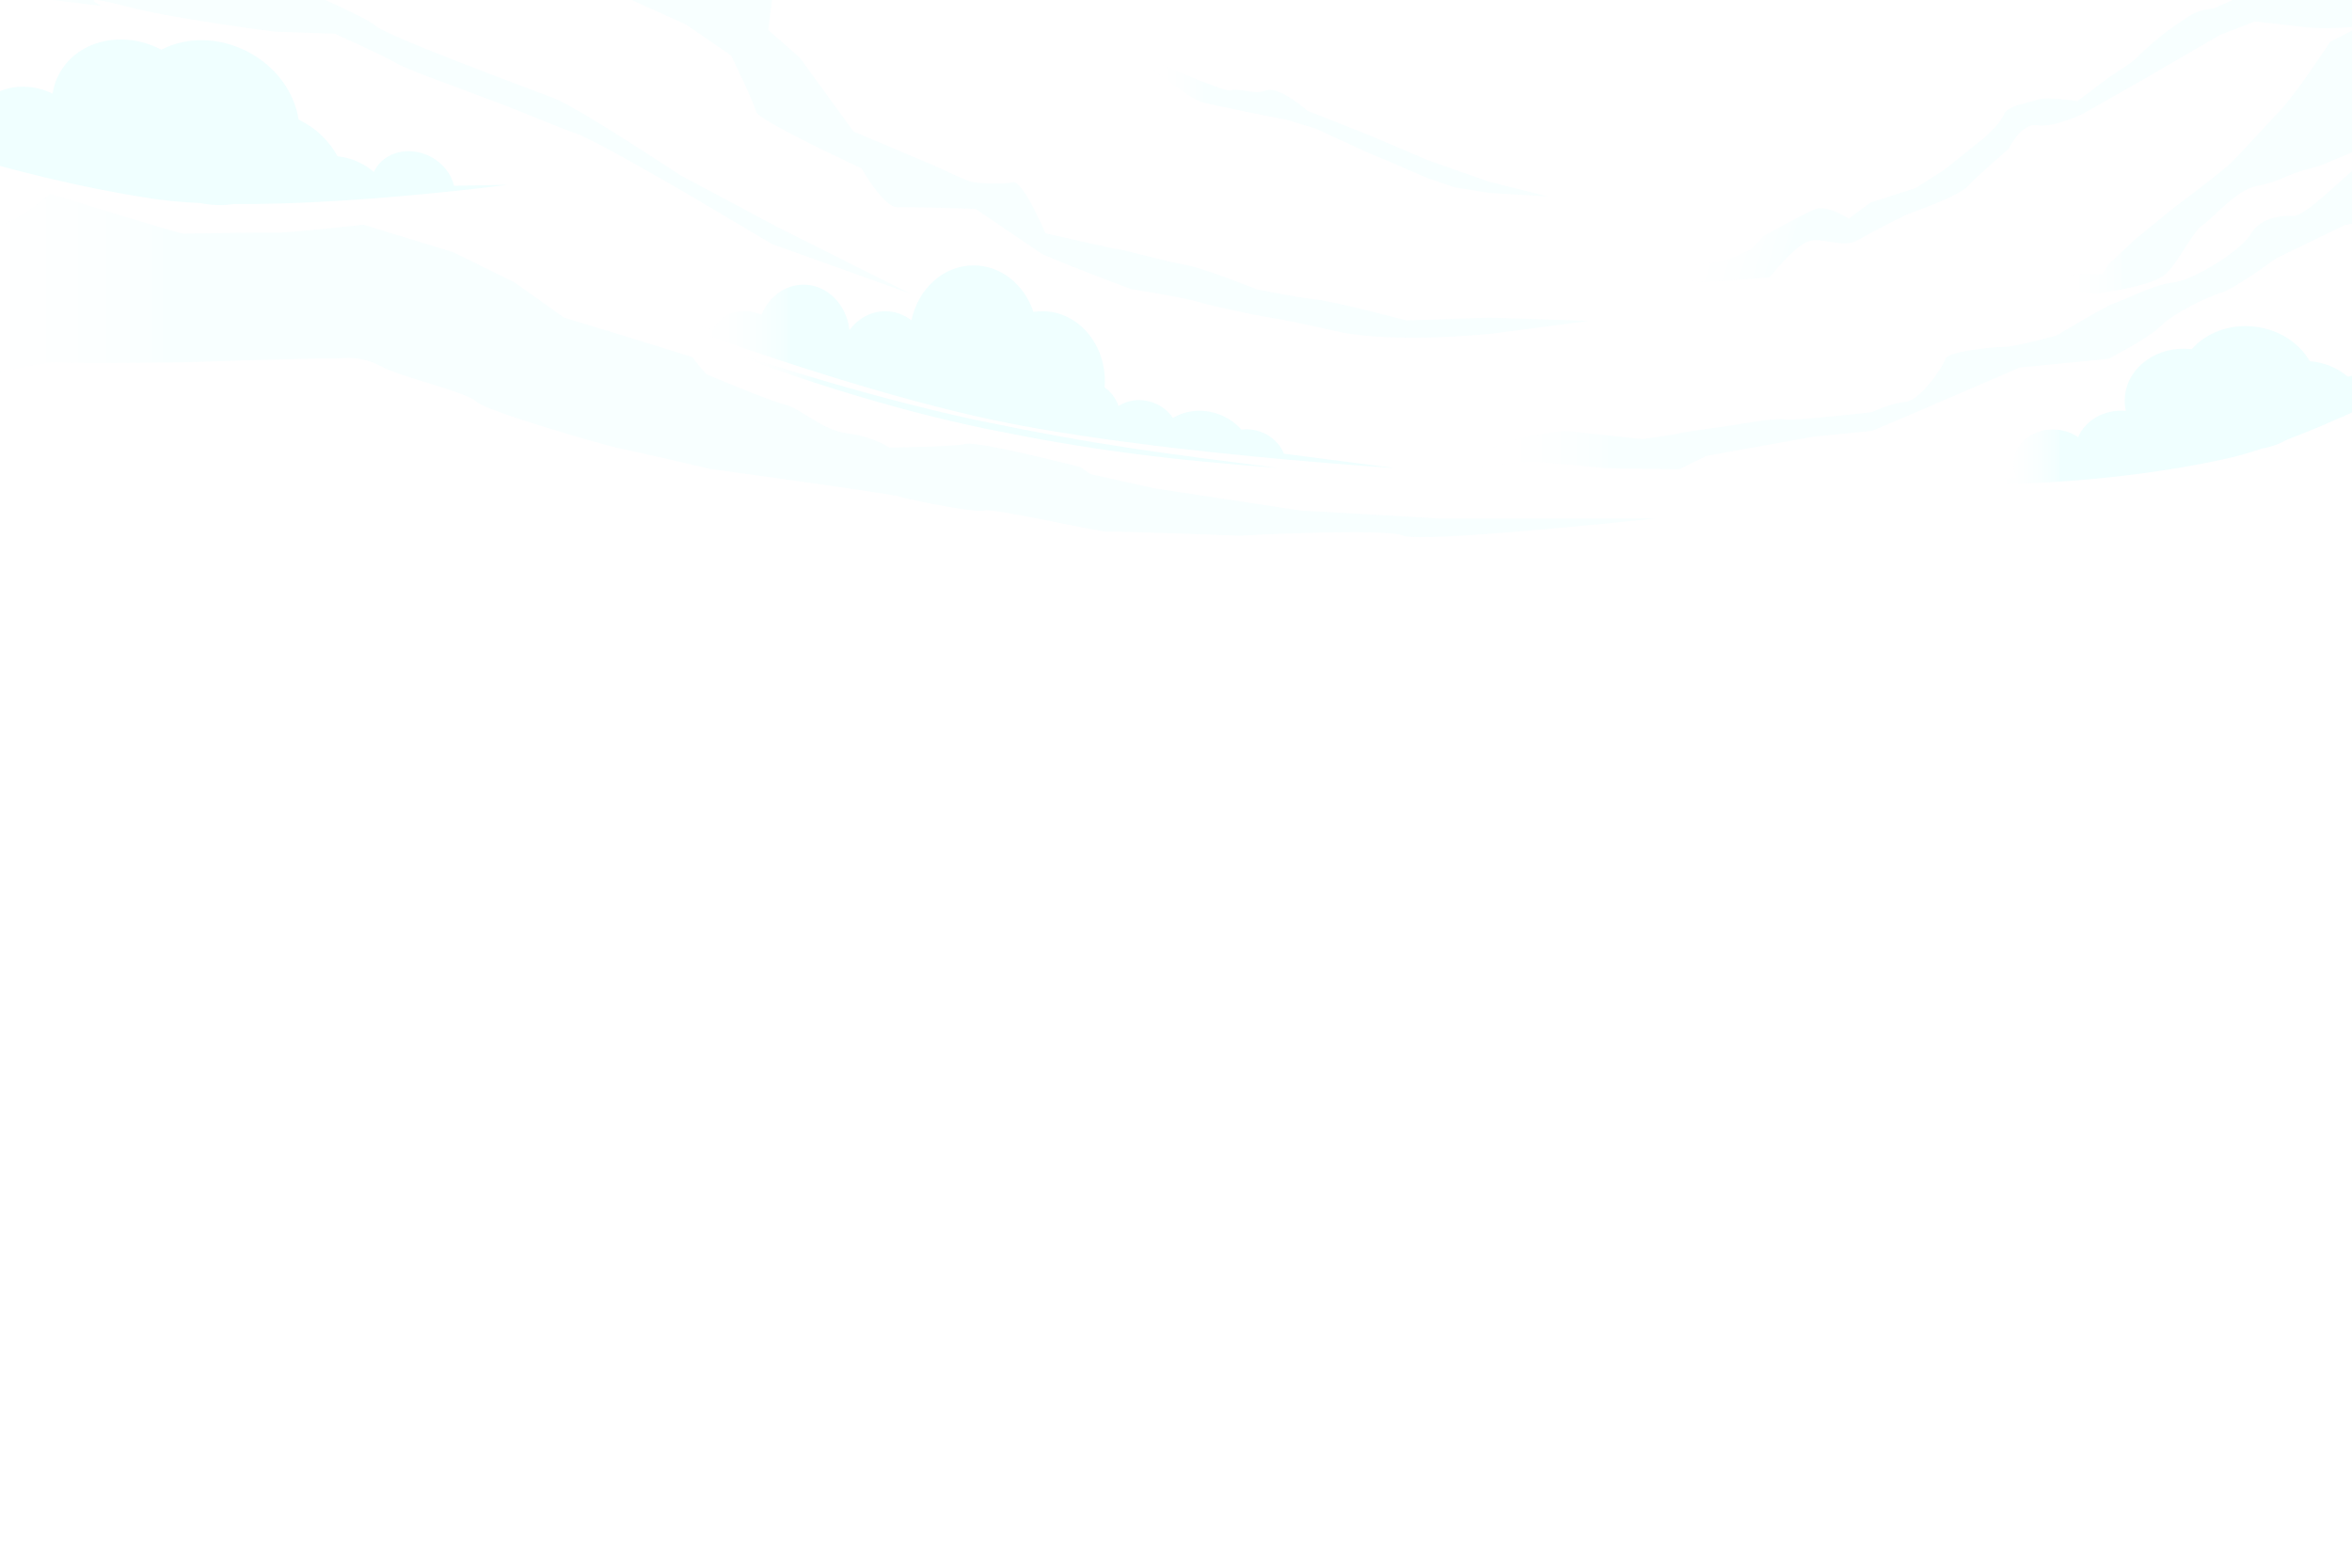
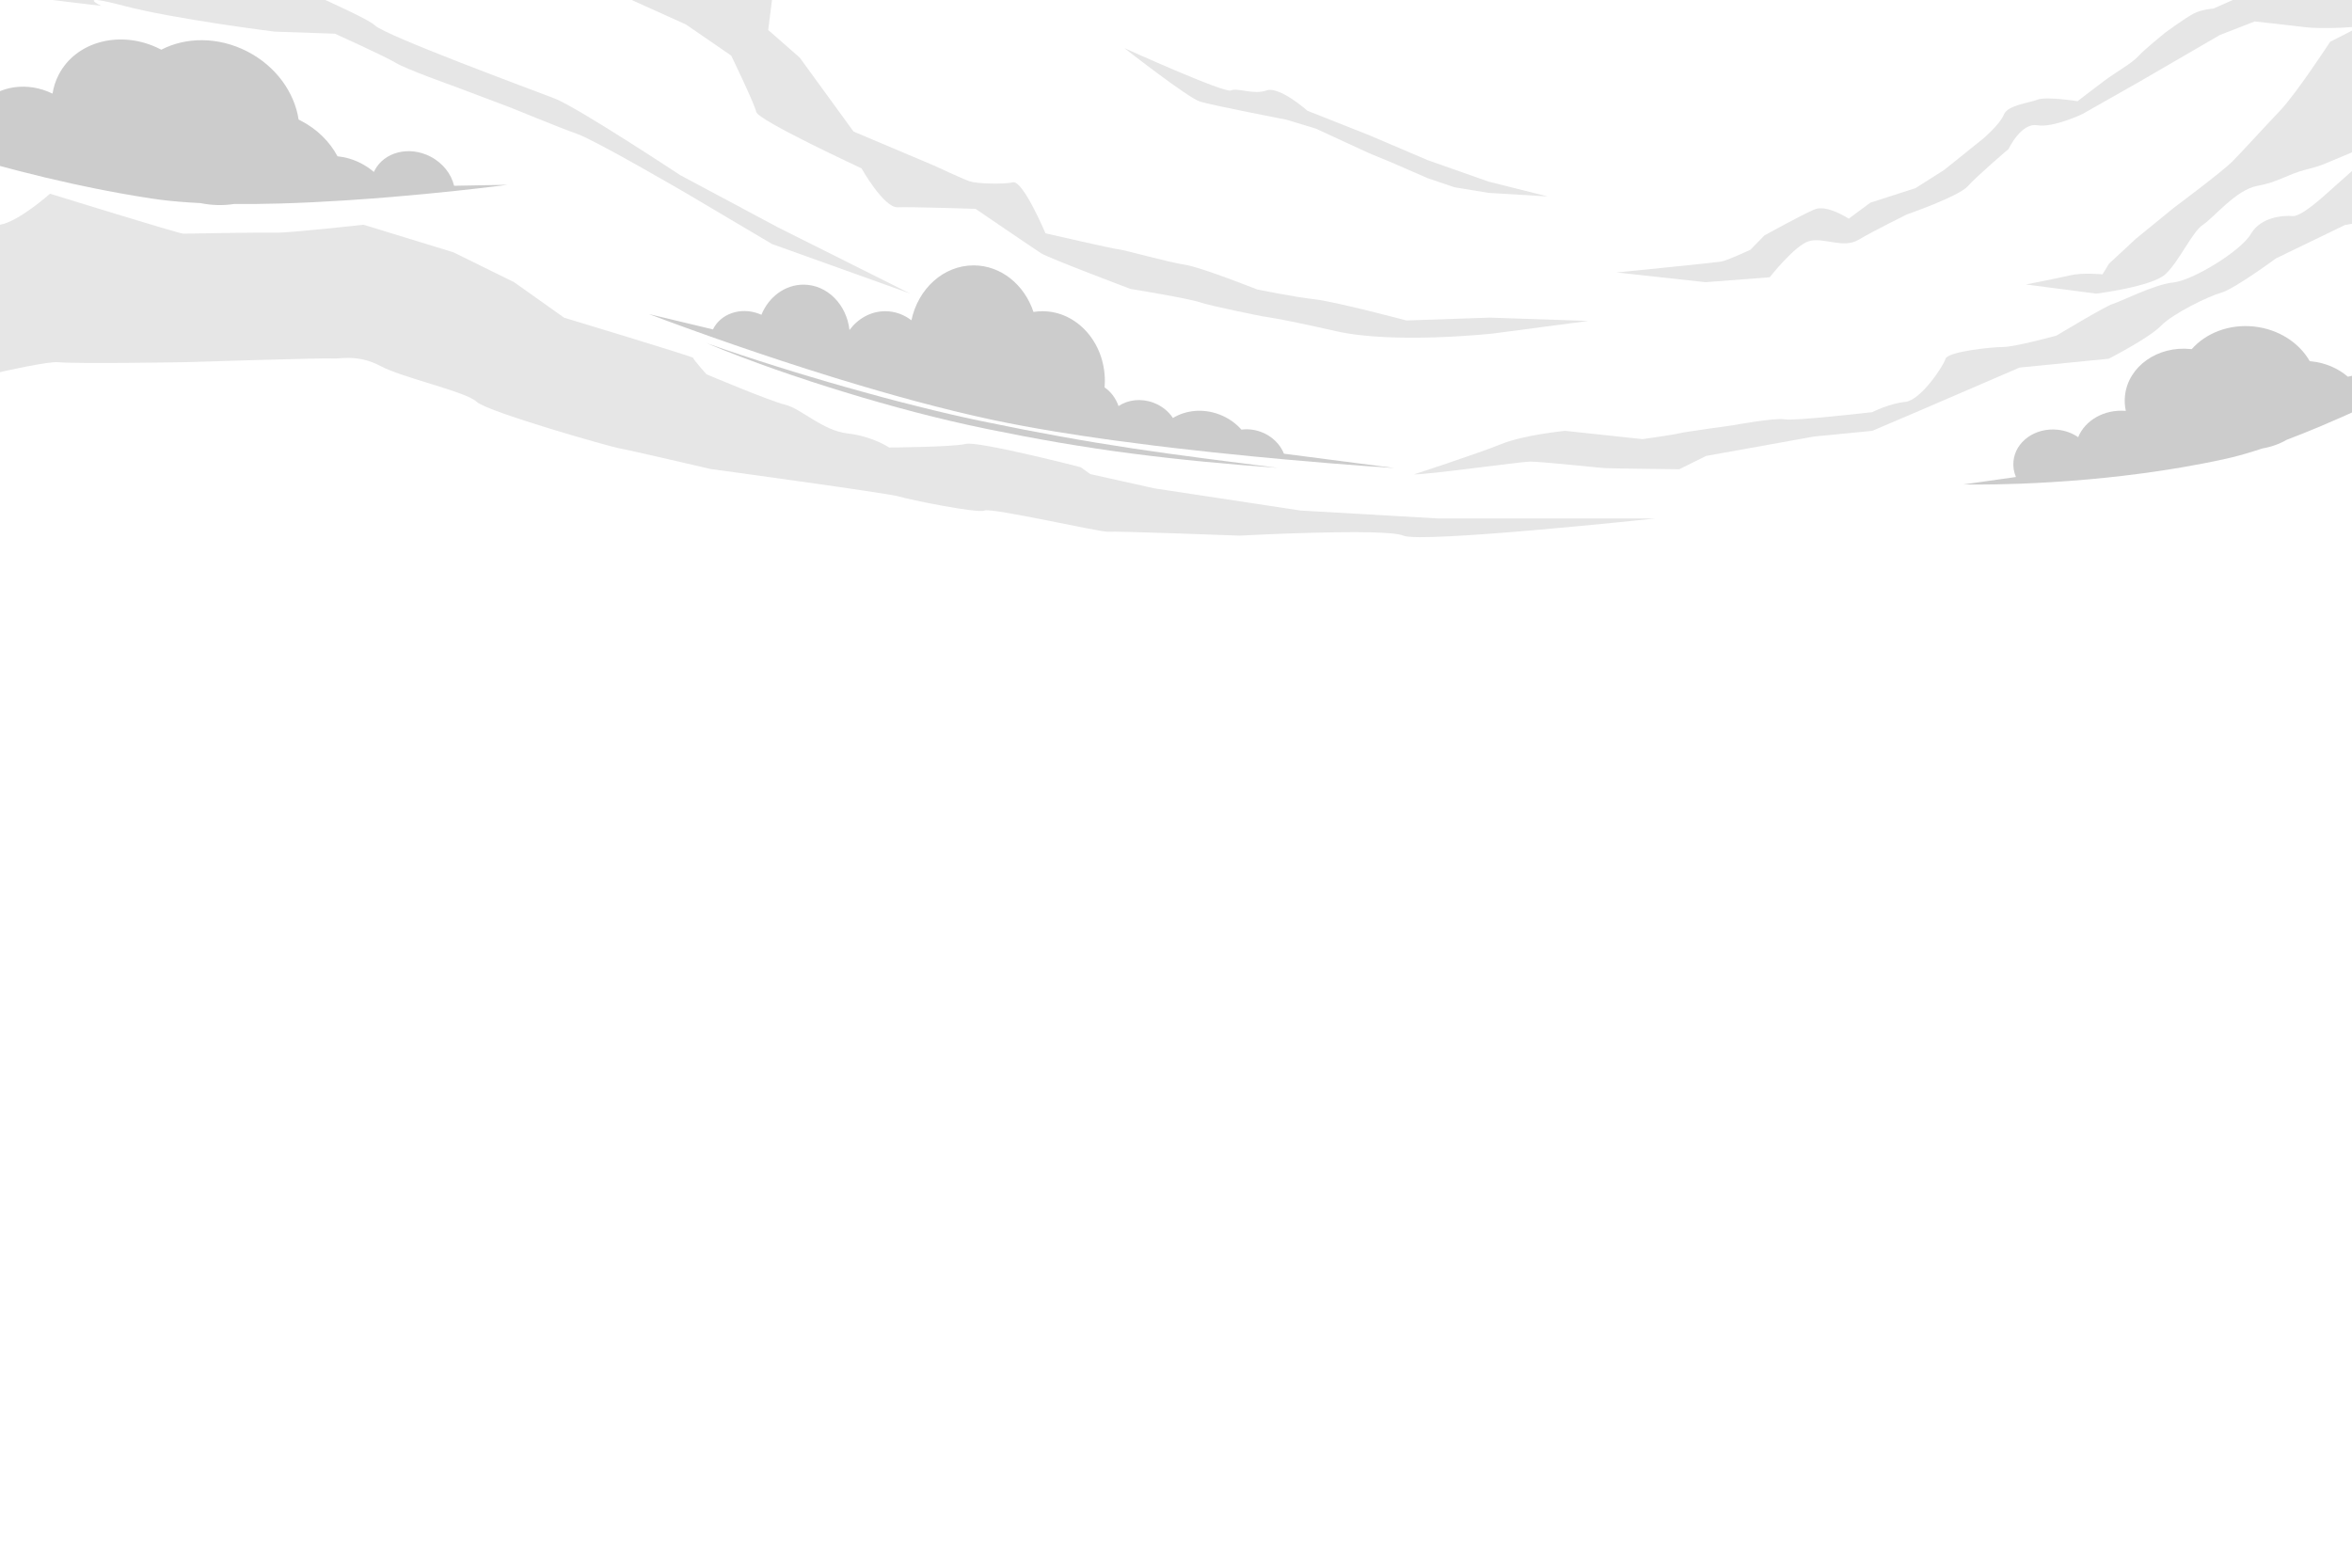
<svg xmlns="http://www.w3.org/2000/svg" xmlns:xlink="http://www.w3.org/1999/xlink" id="clouds" width="3000" height="2000" viewBox="0 0 3000 2000">
  <defs>
    <style>
      .cls-1 {
        fill: url(#linear-gradient);
      }

      .cls-2 {
        opacity: .1;
      }

      .cls-3 {
        fill: url(#linear-gradient-8);
      }

      .cls-4 {
        fill: url(#linear-gradient-9);
      }

      .cls-5 {
        fill: url(#linear-gradient-2);
      }

      .cls-6 {
        fill: url(#linear-gradient-6);
      }

      .cls-7 {
        fill: url(#linear-gradient-7);
      }

      .cls-8 {
        fill: url(#linear-gradient-5);
      }

      .cls-9, .cls-10, .cls-11 {
        opacity: .2;
      }

      .cls-12 {
        fill: url(#linear-gradient-10);
      }

      .cls-13 {
        fill: url(#linear-gradient-11);
      }

      .cls-10 {
        fill: url(#linear-gradient-3);
      }

      .cls-11 {
        fill: url(#linear-gradient-4);
      }
    </style>
    <linearGradient id="linear-gradient" x1="827.73" y1="467.85" x2="1778.79" y2="467.85" gradientUnits="userSpaceOnUse">
-       <stop offset=".06" stop-color="#fff" />
-       <stop offset=".1" stop-color="#fbfeff" />
-       <stop offset=".12" stop-color="#f1feff" />
-       <stop offset=".15" stop-color="#e0feff" />
-       <stop offset=".18" stop-color="#c8feff" />
-       <stop offset=".19" stop-color="#b5feff" />
+       <stop offset=".06" stopColor="#fff" />
+       <stop offset=".1" stopColor="#fbfeff" />
+       <stop offset=".12" stopColor="#f1feff" />
+       <stop offset=".15" stopColor="#e0feff" />
+       <stop offset=".18" stopColor="#c8feff" />
+       <stop offset=".19" stopColor="#b5feff" />
    </linearGradient>
    <linearGradient id="linear-gradient-2" x1="900.95" y1="517.29" x2="1629.45" y2="517.29" xlink:href="#linear-gradient" />
    <linearGradient id="linear-gradient-3" x1="2504.29" y1="517.09" x2="3160.61" y2="517.09" xlink:href="#linear-gradient" />
    <linearGradient id="linear-gradient-4" x1="-219.27" y1="205.7" x2="617.06" y2="205.7" gradientTransform="translate(-27.86 21.48) rotate(-11.82)" xlink:href="#linear-gradient" />
    <linearGradient id="linear-gradient-5" x1="-228.09" y1="466.22" x2="2111.76" y2="466.22" xlink:href="#linear-gradient" />
    <linearGradient id="linear-gradient-6" x1="1803.59" y1="400.43" x2="3134" y2="400.43" xlink:href="#linear-gradient" />
    <linearGradient id="linear-gradient-7" x1="401.1" y1="99.61" x2="1919.65" y2="99.61" gradientTransform="translate(25.64 241.56) rotate(-12.2)" xlink:href="#linear-gradient" />
    <linearGradient id="linear-gradient-8" x1="2583.87" y1="135.47" x2="3249.76" y2="135.47" xlink:href="#linear-gradient" />
    <linearGradient id="linear-gradient-9" x1="-142.9" y1="111.39" x2="1160.76" y2="111.39" xlink:href="#linear-gradient" />
    <linearGradient id="linear-gradient-10" x1="2255.52" y1="73.09" x2="3330.25" y2="73.09" gradientTransform="translate(59.97 -794.87) rotate(17.82)" xlink:href="#linear-gradient" />
    <linearGradient id="linear-gradient-11" x1="1434.1" y1="155.97" x2="1974.06" y2="155.97" xlink:href="#linear-gradient" />
  </defs>
  <g>
    <g class="cls-9">
      <path class="cls-1" d="M1637.71,578.83c-4.84-12.11-15.22-22.57-29.27-27.8-8.36-3.12-16.96-3.99-24.99-2.92-7.34-8.36-17.03-15.2-28.52-19.49-20.74-7.74-42.52-5.34-58.84,4.65-5.62-8.5-14.21-15.53-24.93-19.53-15.78-5.89-32.38-3.77-44.48,4.29-3.42-9.95-9.71-18.29-17.75-23.75,.23-2.71,.34-5.47,.34-8.25,0-49.14-35.63-88.98-79.57-88.98-3.91,0-7.74,.31-11.49,.92,0,0,0,0,0,0-11.52-34.68-41.38-59.4-76.4-59.4-38.52,0-70.79,29.89-79.29,70.05,0,0,0,0,0,0-9.51-7.3-21.02-11.58-33.42-11.58-18.34,0-34.73,9.34-45.58,23.99-3.61-32.63-28.5-57.89-58.66-57.89-23.81,0-44.34,15.74-53.69,38.42-1.1-.5-2.23-.96-3.38-1.39-23.5-8.77-48.81,.22-58.39,20.09l-81.66-19.59c.93,.36,31.23,11.99,78.58,28.75,18.54,6.56,39.69,13.9,62.73,21.64,8.82,2.97,17.93,6.01,27.27,9.08,20.76,6.84,42.69,13.86,65.31,20.86,3.81,1.18,7.66,2.36,11.52,3.53,31.12,9.51,63.41,18.88,95.69,27.54,31.86,8.55,63.72,16.41,94.47,23.02,1.29,.28,2.58,.55,3.86,.82,24.74,5.25,51.37,10.14,79.03,14.69,10.82,1.79,21.8,3.51,32.88,5.19,10.26,1.55,20.63,3.06,31.03,4.52,4.01,.57,8.02,1.13,12.04,1.68h0c16.3,2.23,32.66,4.35,48.96,6.36,9.84,1.21,19.64,2.39,29.39,3.53,15.97,1.86,31.77,3.62,47.24,5.26,17.48,1.87,34.56,3.6,51.01,5.2,14.25,1.39,28.02,2.68,41.18,3.86,78.26,7.07,134.61,10.65,138.86,10.91l-141.08-18.3Z" />
      <path class="cls-5" d="M900.95,437.71c29.42,10.33,58.99,20.17,88.72,29.47,7.44,2.29,14.85,4.69,22.31,6.94,7.46,2.25,14.89,4.56,22.36,6.75l22.4,6.62,22.44,6.46,22.49,6.27,22.52,6.16,22.57,5.98,22.62,5.76,22.66,5.59c7.57,1.78,15.12,3.66,22.7,5.37,7.59,1.69,15.15,3.5,22.76,5.07l11.4,2.43c3.8,.81,7.63,1.56,11.44,2.34,30.48,6.35,61.05,12.29,91.68,17.8l22.98,4.09c7.67,1.3,15.34,2.64,23.02,3.89,15.36,2.49,30.73,4.95,46.12,7.3,61.58,9.3,123.46,16.83,185.31,24.85-62.2-4.51-124.33-10.21-186.23-18.3-7.74-.97-15.47-2.08-23.2-3.11-7.73-1.06-15.44-2.27-23.16-3.4-7.72-1.16-15.42-2.41-23.13-3.61l-23.1-3.81c-30.77-5.28-61.42-11.18-92-17.4-30.59-6.3-61.04-13.46-91.24-21.35l-22.62-6.07-22.55-6.28-22.49-6.49-22.41-6.76c-14.91-4.6-29.81-9.24-44.63-14.12-14.82-4.89-29.6-9.88-44.32-15.04-29.41-10.41-58.65-21.32-87.41-33.4Z" />
    </g>
    <path class="cls-10" d="M3111.98,466.33h0c-6.74-9.81-18.38-16.93-32.16-18.38-23.29-2.46-43.94,12.16-46.1,32.65-.05,.5-.09,1-.12,1.49-4.7-1.67-9.71-2.82-14.94-3.37-8.34-.88-16.45-.16-23.9,1.9-12.24-10.52-28.31-17.72-46.39-19.63-.75-.08-1.5-.15-2.25-.21-13.47-23.48-39.66-40.88-71.22-44.21-31.83-3.36-61.31,8.41-79.34,28.87-.34-.04-.67-.08-1.01-.12-42.51-4.49-80.16,22.18-84.11,59.57-.7,6.59-.29,13.08,1.07,19.32,0,0,0,0,0,0-27.35-2.34-51.9,11.86-60.79,33.51-7.38-5.04-16.33-8.45-26.18-9.49-28.46-3-53.67,14.85-56.31,39.88-.75,7.13,.41,14.07,3.11,20.42l-67.01,9.5s27.65,.73,71.83-.92c24.45-.92,53.96-2.56,86.65-5.46,1.73-.16,3.46-.31,5.21-.48,12.92-1.18,26.32-2.57,40.08-4.19,17.61-2.06,35.81-4.51,54.36-7.4,6.79-1.05,13.63-2.16,20.5-3.35,8.58-1.47,17.2-3.03,25.85-4.7,10.15-1.95,20.34-4.05,30.54-6.3,11.18-2.46,23.26-5.79,35.96-9.77,2.39-.74,4.8-1.52,7.23-2.32,1.03-.34,2.07-.68,3.11-1.02,0,0,.01,0,.01,0,11.29-1.9,21.85-5.71,31.18-11.09,13.64-5.14,27.61-10.75,41.61-16.62,19.97-8.38,40.01-17.31,59.3-26.24,8.27-3.83,16.42-7.66,24.35-11.44,5.63-2.69,11.16-5.36,16.57-7.98,21.01-10.21,40.11-19.85,55.97-28.01,27.77-14.28,45.55-24.01,46.02-24.26l-48.63,19.84Z" />
    <path class="cls-11" d="M579.2,237.01h0c-3.57-15.05-14.33-29.11-30.34-37.34-27.06-13.89-58.91-5.86-71.14,17.95-.3,.58-.58,1.17-.85,1.75-4.91-4.22-10.44-7.96-16.52-11.09-9.69-4.98-19.85-7.89-29.84-8.9-9.89-18.48-25.98-34.73-46.99-45.52-.88-.45-1.75-.88-2.63-1.31-5.31-34.75-28.88-68.09-65.55-86.92-36.98-18.99-78.2-18.54-109.62-2.21-.39-.21-.78-.42-1.17-.62-49.38-25.35-107.49-10.7-129.79,32.74-3.93,7.66-6.48,15.71-7.76,23.9,0,0,0,0,0,0-32.03-15.65-68.41-9.95-89.33,12.1-6.58-9.57-15.82-17.89-27.27-23.76-33.06-16.97-71.96-7.16-86.89,21.92-4.25,8.28-6.1,17.23-5.8,26.19l-85.61-19.9s33.15,13.84,87.43,32.54c30.05,10.35,66.56,22.18,107.51,33.99,2.17,.62,4.34,1.25,6.53,1.87,16.21,4.62,33.08,9.22,50.5,13.7,22.3,5.75,45.49,11.32,69.31,16.52,8.72,1.91,17.52,3.76,26.4,5.55,11.07,2.24,22.25,4.39,33.52,6.42,13.21,2.39,26.53,4.62,39.94,6.68,14.69,2.25,30.88,3.89,48.13,5.02,3.24,.22,6.53,.41,9.85,.58,1.41,.07,2.82,.15,4.25,.22,0,0,.02,0,.02,0,14.56,2.99,29.14,3.32,42.96,1.18,18.93,.17,38.48-.08,58.18-.63,28.11-.79,56.57-2.21,84.12-3.99,11.82-.76,23.47-1.59,34.85-2.45,8.09-.62,16.03-1.26,23.8-1.9,30.23-2.53,57.88-5.24,80.91-7.7,40.33-4.28,66.42-7.74,67.1-7.83l-68.2,1.24Z" />
  </g>
  <g class="cls-2">
    <path class="cls-8" d="M1658.85,651.31l-186.49-28.28-81.69-18.19-12.24-8.8s-131-33.71-146.67-29.71c-15.67,4-97.63,4.61-97.63,4.61,0,0-21.04-14.33-53.04-17.97-32-3.64-59.11-31.64-79.56-36.64-20.44-5-100.44-38.84-100.44-38.84,0,0-17.53-19.61-16.77-20.88,.77-1.28-164.77-51.28-164.77-51.28l-63.8-45.3-77.33-38.11-114.67-35.19s-96.33,10.6-112,10.1c-15.67-.5-113.11,1.1-117.89,1.3-4.78,.2-170.11-50.97-170.11-50.97,0,0-40.33,35.97-64,39.57-23.67,3.6-97.75,.6-97.75,.6H-228.09l119.41,213.67s159.44-41.16,183.11-38.91c23.67,2.25,159.44,0,159.44,0,0,0,183.26-5.75,190.74-4.75s31.48-5.98,60.48,9.51c29,15.49,109.33,32.71,122.67,45.6,13.33,12.89,172.09,57.89,181.71,59.39s116.95,26.5,116.95,26.5c0,0,227.33,31,240,35,12.67,4,101,21.96,109.33,17.98,8.33-3.98,149.33,28.02,157.33,27.02s168,5,168,5c0,0,185.68-10,208.84,0,23.16,10,321.83-21.93,321.83-21.93h-277.76l-175.16-10.09Z" />
    <path class="cls-6" d="M3001.67,216.65l-34.67,30.85s-31.33,29.17-42.67,28.17c-11.33-1-40.33,.6-53.33,22.8s-75,59.6-99,61.9c-24,2.3-69,25.3-77,27.3s-72,40.51-72,40.51c0,0-53,14.49-68,14.49s-70.83,6-73.41,15-31.72,53.22-51.65,55.11c-19.93,1.89-41.93,13.05-41.93,13.05,0,0-99.64,11.49-111.82,9.16-12.18-2.33-66.52,7.67-66.52,7.67,0,0-60.85,8.28-67.76,10.14-6.91,1.86-46.91,7.42-46.91,7.42l-98.67-10.56s-52.22,5-81.78,17c-29.56,12-110.97,38.51-110.97,38.51,17.41,.49,135.01-16.03,147.71-16.27,12.7-.24,87.7,7.86,95.7,8.31,8,.45,94.91,1.45,94.91,1.45l34.22-17,137.54-24.72,74.33-7.28,56-23.84,132-56.9,113.67-11.26s51-26,66.67-42c15.67-16,61-37.88,77.33-42.44,16.33-4.56,69.33-43.56,69.33-43.56l88-42.6,127.11-23.07h15.89v-68.33l-84.33,4-48,16.98Z" />
    <path class="cls-7" d="M573.89-45.82l18.57-4.02s86.95-37.91,88.71-29.76c1.76,8.14,51.65,54.31,51.65,54.31l48.17,14.13,94,42.42,57.7,39.7s29.59,61.12,31.92,71.88c2.33,10.75,134.24,71.91,134.24,71.91,0,0,28.45,50.46,46.12,49.7,17.67-.75,99.41,2.03,99.41,2.03,0,0,74.04,50.49,83.55,56.61,9.51,6.13,113.94,45.49,113.94,45.49,0,0,74.1,12.05,88.68,17.08,14.58,5.03,80.36,18.01,80.36,18.01,0,0,18.6,1.91,93.2,18.82,74.6,16.91,200.5,2.97,200.5,2.97l121.36-16.02-125.74-4.23-106.3,3.64s-91.33-24.22-117.1-27.03c-25.77-2.8-73.35-12.56-73.35-12.56,0,0-72.38-28.7-92.38-31.56-19.99-2.86-77.48-19.07-84.37-19.62s-93.19-20.42-93.19-20.42c0,0-28.65-67.81-41.45-65.04-12.8,2.77-46.15,1.8-55.32-1.33-9.18-3.13-45.6-20.15-45.6-20.15l-102.47-43.31-68.61-94.29-40.25-35.29,12.06-95.03-83.48-69.59s-75.93-76.68-91.12-94.88c-15.19-18.2-83.11-72.06-80.98-85.82S346.79-170.96,346.79-170.96l106.15,72.53,120.95,52.62Z" />
    <path class="cls-3" d="M3084.1-4.67c-18,10-112,58-112,58,0,0-43,66-64,88s-48,51.96-61,64.98c-13,13.02-74.67,59.02-74.67,59.02l-48,39.19-34.33,31.81-8.33,13.7s-24.67-2.66-41.67,1.32c-17,3.98-56.22,11.54-56.22,11.54l89.89,11.72s70.67-8.88,88-24.58c17.33-15.7,34.67-54.7,48-63.2,13.33-8.5,42.33-44.84,69.33-49.67,27-4.83,37.67-14.35,61.33-20.59,23.67-6.24,14.15-3.24,71.41-27.24,57.26-24,61.59-49.72,93.93-53.86,32.33-4.14,144,0,144,0l-34.67-239.14s-113,89-131,99Z" />
    <path class="cls-4" d="M158.1,7.47c64,16.86,192,32.86,192,32.86l77.17,2.67s64.83,29.33,77.83,37.33,71.67,28.83,71.67,28.83l74.67,28.17s61.6,25.33,85.14,33.67c23.53,8.33,138.86,75.61,138.86,75.61l109.33,64.72,176,63.11-168-84.11-125.33-66.98s-130.67-86.35-160-97.69c-29.33-11.33-216.33-80.33-229.33-93.33S315.1-42.67,307.1-50.67s-90.67,10-122.33,0c-31.67-10-132.67-36-151.67-42s-176-59-176-59V-31.67C-113.9-20.67,129.12,7.47,129.12,7.47c0,0-35.02-16.86,28.98,0Z" />
    <path class="cls-12" d="M2257.29,353.7s31.59-40.31,49.86-45.97c18.28-5.66,43.74,9.88,63.22-1.71,19.48-11.59,61.91-32.47,61.91-32.47,0,0,66.21-22.98,77.77-36.07,11.56-13.09,51.89-47.39,51.89-47.39,0,0,15.87-33.76,36.46-30.3,20.59,3.47,57.84-14.36,57.84-14.36l73.23-41.54,102.04-59.28,44.41-17.24s49.18,5.31,65.6,7.43c16.41,2.13,72.38,1.21,88.12-5.28,15.74-6.49,42.17-17.91,42.17-17.91,0,0,44.43-16.22,62.11-18.94,17.68-2.72,67.57-9.79,67.57-9.79l119.83-41.66s-127.08-74.12-137.55-77.48-172.68,57.93-172.68,57.93l-23.3,38.73-37.83,12.04-49.28,4.07-77.22,34.35s-15.06,1.11-25.13,6.28c-10.06,5.17-36.11,24.11-36.11,24.11,0,0-26.96,21.79-35.09,30.74-8.13,8.94-27.62,19.48-43.31,31.25-15.69,11.76-33.88,25.87-33.88,25.87,0,0-39.99-6.29-50.82-2.03-10.83,4.27-38.42,6.95-43.13,19.09-4.72,12.14-26.45,30.71-26.45,30.71l-49.84,40-36.66,23.23-57.4,18.46-27.57,20.4s-27.71-18.36-43.45-11.87c-15.74,6.49-64.06,33.23-64.06,33.23l-17.83,18.23s-29.04,13.72-37.56,15.18c-8.52,1.46-133.31,13.87-133.31,13.87l113.66,12.38,81.77-6.27Z" />
    <path class="cls-13" d="M1640.96,152.73l37.51,11.4,67.56,31.2,29.06,12,46,20.02,34,11.54,43.59,7.17,75.37,4.55-75.37-18.91-77.59-27.36-75.06-32-78.32-31s-35.99-31.89-52.31-25.95c-16.31,5.95-37.31-3.94-45.31,0s-136-54.05-136-54.05c0,0,81.39,63.67,96.7,68.33,15.3,4.67,110.17,23.07,110.17,23.07Z" />
  </g>
</svg>
